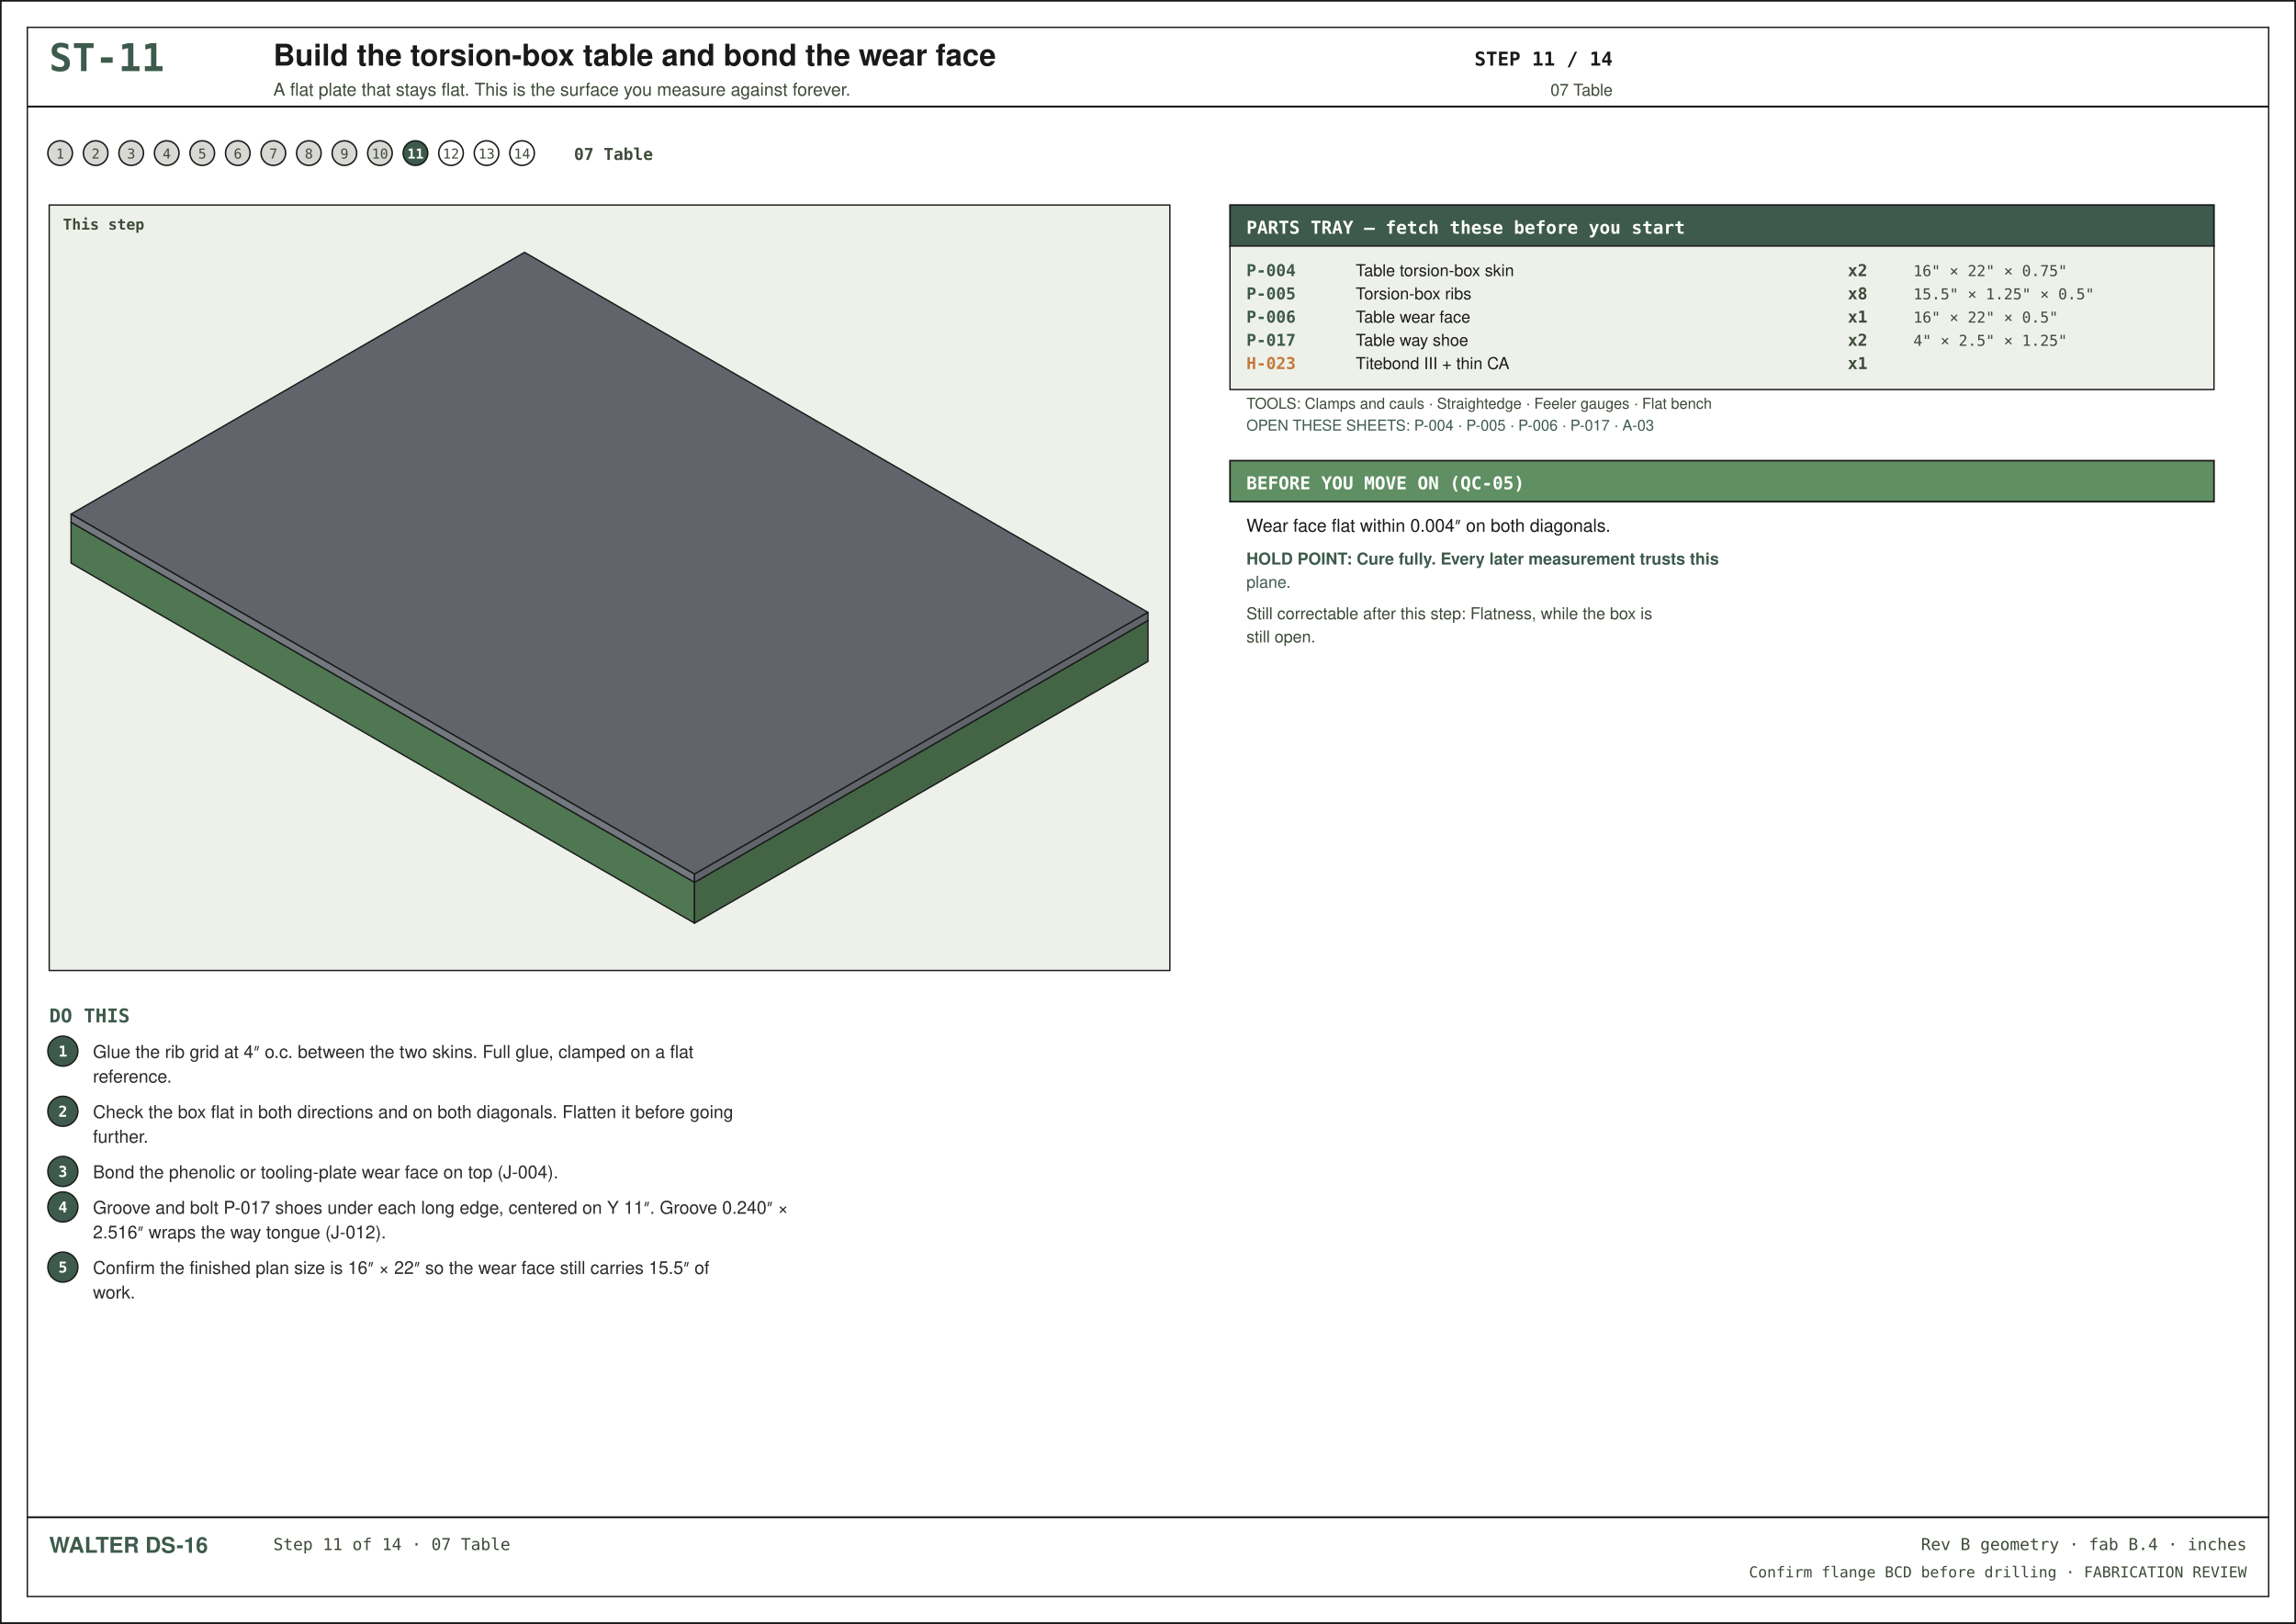
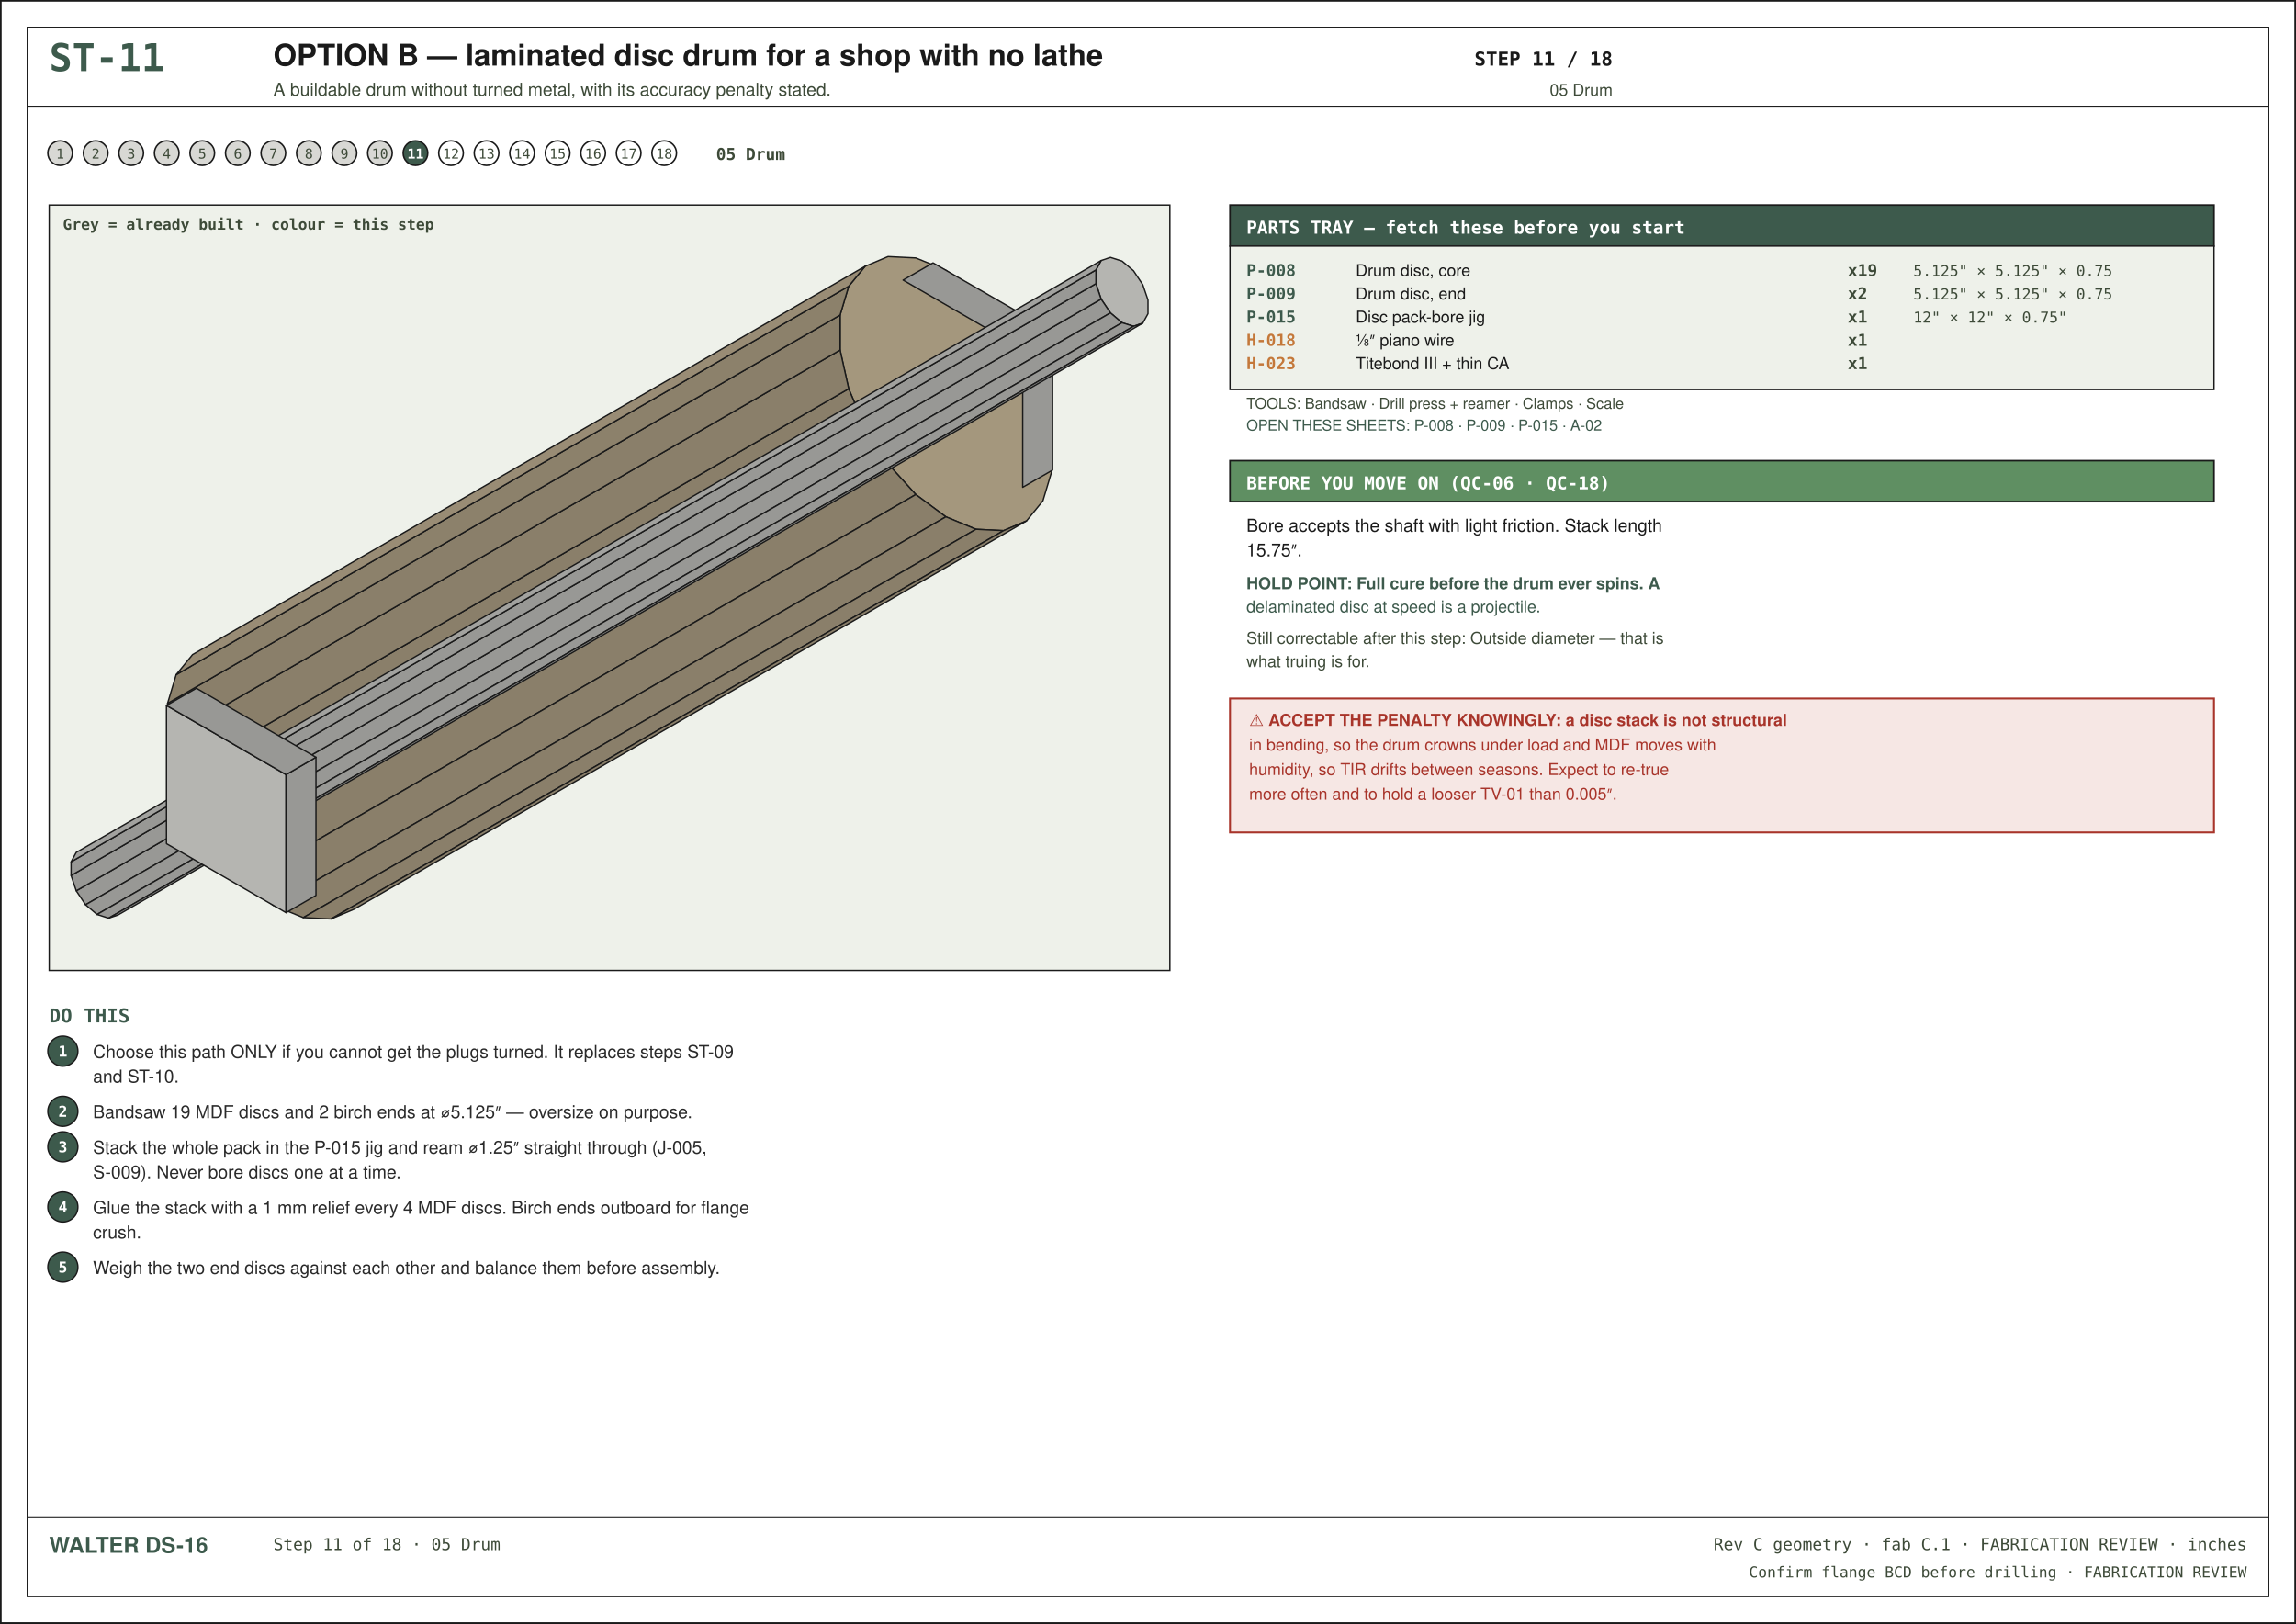
<svg xmlns="http://www.w3.org/2000/svg" width="1680" height="1188" viewBox="0 0 1680 1188">
  <rect x="0.0" y="0.0" width="1680.0" height="1188.0" fill="#ffffff" stroke="#1a1a1a" stroke-width="2.4" />
  <rect x="20.0" y="20.0" width="1640.0" height="1148.0" fill="none" stroke="#1a1a1a" stroke-width="1.0" />
  <line x1="20.0" y1="78.0" x2="1660.0" y2="78.0" stroke="#1a1a1a" stroke-width="1.4" />
  <line x1="20.0" y1="1110.0" x2="1660.0" y2="1110.0" stroke="#1a1a1a" stroke-width="1.4" />
  <text x="36.0" y="52.0" font-family="IBM Plex Mono, Menlo, monospace" font-size="28" fill="#3d5a4c" text-anchor="start" font-weight="600">ST-11</text>
-   <text x="200.0" y="48.0" font-family="Libre Franklin, Helvetica, Arial, sans-serif" font-size="22" fill="#1a1a1a" text-anchor="start" font-weight="600">Build the torsion-box table and bond the wear face</text>
-   <text x="200.0" y="70.0" font-family="Libre Franklin, Helvetica, Arial, sans-serif" font-size="13" fill="#3d4a38" text-anchor="start">A flat plate that stays flat. This is the surface you measure against forever.</text>
-   <text x="1180.0" y="48.0" font-family="IBM Plex Mono, Menlo, monospace" font-size="14" fill="#1a1a1a" text-anchor="end" font-weight="600">STEP 11 / 14</text>
-   <text x="1180.0" y="70.0" font-family="Libre Franklin, Helvetica, Arial, sans-serif" font-size="12" fill="#3d4a38" text-anchor="end">07 Table</text>
+   <text x="200.0" y="48.0" font-family="Libre Franklin, Helvetica, Arial, sans-serif" font-size="22" fill="#1a1a1a" text-anchor="start" font-weight="600">OPTION B — laminated disc drum for a shop with no lathe</text>
+   <text x="200.0" y="70.0" font-family="Libre Franklin, Helvetica, Arial, sans-serif" font-size="13" fill="#3d4a38" text-anchor="start">A buildable drum without turned metal, with its accuracy penalty stated.</text>
+   <text x="1180.0" y="48.0" font-family="IBM Plex Mono, Menlo, monospace" font-size="14" fill="#1a1a1a" text-anchor="end" font-weight="600">STEP 11 / 18</text>
+   <text x="1180.0" y="70.0" font-family="Libre Franklin, Helvetica, Arial, sans-serif" font-size="12" fill="#3d4a38" text-anchor="end">05 Drum</text>
  <text x="36.0" y="1136.0" font-family="Libre Franklin, Helvetica, Arial, sans-serif" font-size="16" fill="#3d5a4c" text-anchor="start" font-weight="600">WALTER DS-16</text>
-   <text x="200.0" y="1134.0" font-family="IBM Plex Mono, Menlo, monospace" font-size="12" fill="#3d4a38" text-anchor="start">Step 11 of 14  ·  07 Table</text>
-   <text x="1644.0" y="1134.0" font-family="IBM Plex Mono, Menlo, monospace" font-size="12" fill="#3d4a38" text-anchor="end">Rev B geometry · fab B.4 · inches</text>
+   <text x="200.0" y="1134.0" font-family="IBM Plex Mono, Menlo, monospace" font-size="12" fill="#3d4a38" text-anchor="start">Step 11 of 18  ·  05 Drum</text>
+   <text x="1644.0" y="1134.0" font-family="IBM Plex Mono, Menlo, monospace" font-size="12" fill="#3d4a38" text-anchor="end">Rev C geometry · fab C.1 · FABRICATION REVIEW · inches</text>
  <text x="1644.0" y="1154.0" font-family="IBM Plex Mono, Menlo, monospace" font-size="11" fill="#3d4a38" text-anchor="end">Confirm flange BCD before drilling · FABRICATION REVIEW</text>
  <circle cx="44.0" cy="112.0" r="9.0" fill="#d8d8d4" stroke="#1a1a1a" stroke-width="1.1" />
  <text x="44.0" y="116.0" font-family="IBM Plex Mono, Menlo, monospace" font-size="10" fill="#3d4a38" text-anchor="middle">1</text>
  <circle cx="70.0" cy="112.0" r="9.0" fill="#d8d8d4" stroke="#1a1a1a" stroke-width="1.1" />
  <text x="70.0" y="116.0" font-family="IBM Plex Mono, Menlo, monospace" font-size="10" fill="#3d4a38" text-anchor="middle">2</text>
  <circle cx="96.0" cy="112.0" r="9.0" fill="#d8d8d4" stroke="#1a1a1a" stroke-width="1.1" />
  <text x="96.0" y="116.0" font-family="IBM Plex Mono, Menlo, monospace" font-size="10" fill="#3d4a38" text-anchor="middle">3</text>
  <circle cx="122.0" cy="112.0" r="9.0" fill="#d8d8d4" stroke="#1a1a1a" stroke-width="1.1" />
  <text x="122.0" y="116.0" font-family="IBM Plex Mono, Menlo, monospace" font-size="10" fill="#3d4a38" text-anchor="middle">4</text>
  <circle cx="148.0" cy="112.0" r="9.0" fill="#d8d8d4" stroke="#1a1a1a" stroke-width="1.1" />
  <text x="148.0" y="116.0" font-family="IBM Plex Mono, Menlo, monospace" font-size="10" fill="#3d4a38" text-anchor="middle">5</text>
  <circle cx="174.0" cy="112.0" r="9.0" fill="#d8d8d4" stroke="#1a1a1a" stroke-width="1.1" />
  <text x="174.0" y="116.0" font-family="IBM Plex Mono, Menlo, monospace" font-size="10" fill="#3d4a38" text-anchor="middle">6</text>
  <circle cx="200.0" cy="112.0" r="9.0" fill="#d8d8d4" stroke="#1a1a1a" stroke-width="1.1" />
  <text x="200.0" y="116.0" font-family="IBM Plex Mono, Menlo, monospace" font-size="10" fill="#3d4a38" text-anchor="middle">7</text>
  <circle cx="226.0" cy="112.0" r="9.0" fill="#d8d8d4" stroke="#1a1a1a" stroke-width="1.1" />
  <text x="226.0" y="116.0" font-family="IBM Plex Mono, Menlo, monospace" font-size="10" fill="#3d4a38" text-anchor="middle">8</text>
  <circle cx="252.0" cy="112.0" r="9.0" fill="#d8d8d4" stroke="#1a1a1a" stroke-width="1.1" />
  <text x="252.0" y="116.0" font-family="IBM Plex Mono, Menlo, monospace" font-size="10" fill="#3d4a38" text-anchor="middle">9</text>
  <circle cx="278.0" cy="112.0" r="9.0" fill="#d8d8d4" stroke="#1a1a1a" stroke-width="1.1" />
  <text x="278.0" y="116.0" font-family="IBM Plex Mono, Menlo, monospace" font-size="10" fill="#3d4a38" text-anchor="middle">10</text>
  <circle cx="304.0" cy="112.0" r="9.0" fill="#3d5a4c" stroke="#1a1a1a" stroke-width="1.1" />
  <text x="304.0" y="116.0" font-family="IBM Plex Mono, Menlo, monospace" font-size="10" fill="#ffffff" text-anchor="middle" font-weight="600">11</text>
  <circle cx="330.0" cy="112.0" r="9.0" fill="#ffffff" stroke="#1a1a1a" stroke-width="1.1" />
  <text x="330.0" y="116.0" font-family="IBM Plex Mono, Menlo, monospace" font-size="10" fill="#3d4a38" text-anchor="middle">12</text>
  <circle cx="356.0" cy="112.0" r="9.0" fill="#ffffff" stroke="#1a1a1a" stroke-width="1.1" />
  <text x="356.0" y="116.0" font-family="IBM Plex Mono, Menlo, monospace" font-size="10" fill="#3d4a38" text-anchor="middle">13</text>
  <circle cx="382.0" cy="112.0" r="9.0" fill="#ffffff" stroke="#1a1a1a" stroke-width="1.1" />
  <text x="382.0" y="116.0" font-family="IBM Plex Mono, Menlo, monospace" font-size="10" fill="#3d4a38" text-anchor="middle">14</text>
-   <text x="420.0" y="117.0" font-family="IBM Plex Mono, Menlo, monospace" font-size="12" fill="#3d4a38" text-anchor="start" font-weight="600">07 Table</text>
+   <circle cx="408.0" cy="112.0" r="9.0" fill="#ffffff" stroke="#1a1a1a" stroke-width="1.1" />
+   <text x="408.0" y="116.0" font-family="IBM Plex Mono, Menlo, monospace" font-size="10" fill="#3d4a38" text-anchor="middle">15</text>
+   <circle cx="434.0" cy="112.0" r="9.0" fill="#ffffff" stroke="#1a1a1a" stroke-width="1.1" />
+   <text x="434.0" y="116.0" font-family="IBM Plex Mono, Menlo, monospace" font-size="10" fill="#3d4a38" text-anchor="middle">16</text>
+   <circle cx="460.0" cy="112.0" r="9.0" fill="#ffffff" stroke="#1a1a1a" stroke-width="1.1" />
+   <text x="460.0" y="116.0" font-family="IBM Plex Mono, Menlo, monospace" font-size="10" fill="#3d4a38" text-anchor="middle">17</text>
+   <circle cx="486.0" cy="112.0" r="9.0" fill="#ffffff" stroke="#1a1a1a" stroke-width="1.1" />
+   <text x="486.0" y="116.0" font-family="IBM Plex Mono, Menlo, monospace" font-size="10" fill="#3d4a38" text-anchor="middle">18</text>
+   <text x="524.0" y="117.0" font-family="IBM Plex Mono, Menlo, monospace" font-size="12" fill="#3d4a38" text-anchor="start" font-weight="600">05 Drum</text>
  <rect x="36.0" y="150.0" width="820.0" height="560.0" fill="#eef1ea" stroke="#1a1a1a" stroke-width="1.0" />
  <g stroke="#1a1a1a" stroke-width="1.0" stroke-linejoin="round">
-     <polygon points="508.2,645.5 840.0,453.9 383.8,190.6 52.0,382.1" fill="#436545" />
-     <polygon points="508.2,639.5 840.0,448.0 383.8,184.6 52.0,376.1" fill="#61656b" />
-     <polygon points="52.0,412.0 508.2,675.4 508.2,645.5 52.0,382.1" fill="#4f7752" />
-     <polygon points="52.0,382.1 508.2,645.5 508.2,639.5 52.0,376.1" fill="#73787f" />
-     <polygon points="508.2,675.4 840.0,483.9 840.0,453.9 508.2,645.5" fill="#436545" />
-     <polygon points="508.2,645.5 840.0,453.9 840.0,448.0 508.2,639.5" fill="#61656b" />
+     <polygon points="821.0,191.0 812.5,188.3 805.7,190.6 801.9,197.5 801.9,207.5 805.7,218.8 812.5,228.9 821.0,236.1 829.4,238.7 836.2,236.4 840.0,229.5 840.0,219.5 836.2,208.3 829.4,198.1" fill="#b5b5b1" />
+     <polygon points="660.8,306.0 748.3,356.5 748.3,255.5 660.8,204.9" fill="#b5b5b1" />
+     <polygon points="692.1,197.7 670.1,188.7 649.8,187.7 633.0,194.8 621.0,209.4 614.7,230.5 614.7,256.1 621.0,284.4 633.0,312.9 649.8,339.4 670.1,361.8 692.1,378.1 714.1,387.2 734.3,388.2 751.1,381.1 763.1,366.4 769.4,345.4 769.4,319.7 763.1,291.5 751.1,262.9 734.3,236.4 714.1,214.1" fill="#a4977d" />
+     <polygon points="748.3,356.5 770.2,343.9 770.2,242.8 748.3,255.5" fill="#989895" />
+     <polygon points="748.3,255.5 770.2,242.8 682.7,192.3 660.8,204.9" fill="#989895" />
+     <polygon points="140.9,597.1 157.7,623.6 649.8,339.4 633.0,312.9" fill="#8a7f6a" />
+     <polygon points="128.9,568.5 140.9,597.1 633.0,312.9 621.0,284.4" fill="#8a7f6a" />
+     <polygon points="157.7,623.6 177.9,645.9 670.1,361.8 649.8,339.4" fill="#8a7f6a" />
+     <polygon points="122.6,540.3 128.9,568.5 621.0,284.4 614.7,256.1" fill="#8a7f6a" />
+     <polygon points="177.9,645.9 199.9,662.3 692.1,378.1 670.1,361.8" fill="#8a7f6a" />
+     <polygon points="122.6,514.6 122.6,540.3 614.7,256.1 614.7,230.5" fill="#8a7f6a" />
+     <polygon points="199.9,662.3 221.9,671.3 714.1,387.2 692.1,378.1" fill="#8a7f6a" />
+     <polygon points="128.9,493.6 122.6,514.6 614.7,230.5 621.0,209.4" fill="#8c816b" />
+     <polygon points="221.9,671.3 242.2,672.3 734.3,388.2 714.1,387.2" fill="#8a7f6a" />
+     <polygon points="55.8,651.7 62.6,661.9 812.5,228.9 805.7,218.8" fill="#989895" />
+     <polygon points="52.0,640.5 55.8,651.7 805.7,218.8 801.9,207.5" fill="#989895" />
+     <polygon points="140.9,478.9 128.9,493.6 621.0,209.4 633.0,194.8" fill="#998c75" />
+     <polygon points="62.6,661.9 71.0,669.0 821.0,236.1 812.5,228.9" fill="#989895" />
+     <polygon points="52.0,630.5 52.0,640.5 801.9,207.5 801.9,197.5" fill="#989895" />
+     <polygon points="71.0,669.0 79.5,671.7 829.4,238.7 821.0,236.1" fill="#989895" />
+     <polygon points="55.8,623.6 52.0,630.5 801.9,197.5 805.7,190.6" fill="#a2a29f" />
+     <polygon points="242.2,672.3 259.0,665.2 751.1,381.1 734.3,388.2" fill="#8a7f6a" />
+     <polygon points="79.5,671.7 86.3,669.4 836.2,236.4 829.4,238.7" fill="#989895" />
+     <polygon points="121.8,617.2 209.3,667.7 209.3,566.7 121.8,516.1" fill="#b5b5b1" />
+     <polygon points="209.3,667.7 231.2,655.1 231.2,554.0 209.3,566.7" fill="#989895" />
+     <polygon points="209.3,566.7 231.2,554.0 143.7,503.5 121.8,516.1" fill="#989895" />
  </g>
-   <text x="46.0" y="168.0" font-family="IBM Plex Mono, Menlo, monospace" font-size="11" fill="#3d4a38" text-anchor="start" font-weight="600">This step</text>
+   <text x="46.0" y="168.0" font-family="IBM Plex Mono, Menlo, monospace" font-size="11" fill="#3d4a38" text-anchor="start" font-weight="600">Grey = already built · colour = this step</text>
  <text x="36.0" y="748.0" font-family="IBM Plex Mono, Menlo, monospace" font-size="14" fill="#3d5a4c" text-anchor="start" font-weight="600">DO THIS</text>
  <circle cx="46.0" cy="769.0" r="11.0" fill="#3d5a4c" stroke="#1a1a1a" stroke-width="1.0" />
  <text x="46.0" y="773.0" font-family="IBM Plex Mono, Menlo, monospace" font-size="11" fill="#ffffff" text-anchor="middle" font-weight="600">1</text>
-   <text x="68.0" y="774.0" font-family="Libre Franklin, Helvetica, Arial, sans-serif" font-size="13" fill="#2a2a2a" text-anchor="start">Glue the rib grid at 4″ o.c. between the two skins. Full glue, clamped on a flat</text>
-   <text x="68.0" y="792.0" font-family="Libre Franklin, Helvetica, Arial, sans-serif" font-size="13" fill="#2a2a2a" text-anchor="start">reference.</text>
+   <text x="68.0" y="774.0" font-family="Libre Franklin, Helvetica, Arial, sans-serif" font-size="13" fill="#2a2a2a" text-anchor="start">Choose this path ONLY if you cannot get the plugs turned. It replaces steps ST-09</text>
+   <text x="68.0" y="792.0" font-family="Libre Franklin, Helvetica, Arial, sans-serif" font-size="13" fill="#2a2a2a" text-anchor="start">and ST-10.</text>
  <circle cx="46.0" cy="813.0" r="11.0" fill="#3d5a4c" stroke="#1a1a1a" stroke-width="1.0" />
  <text x="46.0" y="817.0" font-family="IBM Plex Mono, Menlo, monospace" font-size="11" fill="#ffffff" text-anchor="middle" font-weight="600">2</text>
-   <text x="68.0" y="818.0" font-family="Libre Franklin, Helvetica, Arial, sans-serif" font-size="13" fill="#2a2a2a" text-anchor="start">Check the box flat in both directions and on both diagonals. Flatten it before going</text>
-   <text x="68.0" y="836.0" font-family="Libre Franklin, Helvetica, Arial, sans-serif" font-size="13" fill="#2a2a2a" text-anchor="start">further.</text>
-   <circle cx="46.0" cy="857.0" r="11.0" fill="#3d5a4c" stroke="#1a1a1a" stroke-width="1.0" />
-   <text x="46.0" y="861.0" font-family="IBM Plex Mono, Menlo, monospace" font-size="11" fill="#ffffff" text-anchor="middle" font-weight="600">3</text>
-   <text x="68.0" y="862.0" font-family="Libre Franklin, Helvetica, Arial, sans-serif" font-size="13" fill="#2a2a2a" text-anchor="start">Bond the phenolic or tooling-plate wear face on top (J-004).</text>
+   <text x="68.0" y="818.0" font-family="Libre Franklin, Helvetica, Arial, sans-serif" font-size="13" fill="#2a2a2a" text-anchor="start">Bandsaw 19 MDF discs and 2 birch ends at ⌀5.125″ — oversize on purpose.</text>
+   <circle cx="46.0" cy="839.0" r="11.0" fill="#3d5a4c" stroke="#1a1a1a" stroke-width="1.0" />
+   <text x="46.0" y="843.0" font-family="IBM Plex Mono, Menlo, monospace" font-size="11" fill="#ffffff" text-anchor="middle" font-weight="600">3</text>
+   <text x="68.0" y="844.0" font-family="Libre Franklin, Helvetica, Arial, sans-serif" font-size="13" fill="#2a2a2a" text-anchor="start">Stack the whole pack in the P-015 jig and ream ⌀1.25″ straight through (J-005,</text>
+   <text x="68.0" y="862.0" font-family="Libre Franklin, Helvetica, Arial, sans-serif" font-size="13" fill="#2a2a2a" text-anchor="start">S-009). Never bore discs one at a time.</text>
  <circle cx="46.0" cy="883.0" r="11.0" fill="#3d5a4c" stroke="#1a1a1a" stroke-width="1.0" />
  <text x="46.0" y="887.0" font-family="IBM Plex Mono, Menlo, monospace" font-size="11" fill="#ffffff" text-anchor="middle" font-weight="600">4</text>
-   <text x="68.0" y="888.0" font-family="Libre Franklin, Helvetica, Arial, sans-serif" font-size="13" fill="#2a2a2a" text-anchor="start">Groove and bolt P-017 shoes under each long edge, centered on Y 11″. Groove 0.240″ ×</text>
-   <text x="68.0" y="906.0" font-family="Libre Franklin, Helvetica, Arial, sans-serif" font-size="13" fill="#2a2a2a" text-anchor="start">2.516″ wraps the way tongue (J-012).</text>
+   <text x="68.0" y="888.0" font-family="Libre Franklin, Helvetica, Arial, sans-serif" font-size="13" fill="#2a2a2a" text-anchor="start">Glue the stack with a 1 mm relief every 4 MDF discs. Birch ends outboard for flange</text>
+   <text x="68.0" y="906.0" font-family="Libre Franklin, Helvetica, Arial, sans-serif" font-size="13" fill="#2a2a2a" text-anchor="start">crush.</text>
  <circle cx="46.0" cy="927.0" r="11.0" fill="#3d5a4c" stroke="#1a1a1a" stroke-width="1.0" />
  <text x="46.0" y="931.0" font-family="IBM Plex Mono, Menlo, monospace" font-size="11" fill="#ffffff" text-anchor="middle" font-weight="600">5</text>
-   <text x="68.0" y="932.0" font-family="Libre Franklin, Helvetica, Arial, sans-serif" font-size="13" fill="#2a2a2a" text-anchor="start">Confirm the finished plan size is 16″ × 22″ so the wear face still carries 15.5″ of</text>
-   <text x="68.0" y="950.0" font-family="Libre Franklin, Helvetica, Arial, sans-serif" font-size="13" fill="#2a2a2a" text-anchor="start">work.</text>
+   <text x="68.0" y="932.0" font-family="Libre Franklin, Helvetica, Arial, sans-serif" font-size="13" fill="#2a2a2a" text-anchor="start">Weigh the two end discs against each other and balance them before assembly.</text>
  <rect x="900.0" y="150.0" width="720.0" height="30.0" fill="#3d5a4c" stroke="#1a1a1a" stroke-width="1.2" />
  <text x="912.0" y="171.0" font-family="IBM Plex Mono, Menlo, monospace" font-size="13" fill="#ffffff" text-anchor="start" font-weight="600">PARTS TRAY — fetch these before you start</text>
  <rect x="900.0" y="180.0" width="720.0" height="105.0" fill="#eef1ea" stroke="#1a1a1a" stroke-width="1.0" />
-   <text x="912.0" y="202.0" font-family="IBM Plex Mono, Menlo, monospace" font-size="12" fill="#3d5a4c" text-anchor="start" font-weight="600">P-004</text>
-   <text x="992.0" y="202.0" font-family="Libre Franklin, Helvetica, Arial, sans-serif" font-size="12" fill="#1a1a1a" text-anchor="start">Table torsion-box skin</text>
-   <text x="1352.0" y="202.0" font-family="IBM Plex Mono, Menlo, monospace" font-size="12" fill="#3d4a38" text-anchor="start" font-weight="600">x2</text>
-   <text x="1400.0" y="202.0" font-family="IBM Plex Mono, Menlo, monospace" font-size="11" fill="#3d4a38" text-anchor="start">16" × 22" × 0.75"</text>
-   <text x="912.0" y="219.0" font-family="IBM Plex Mono, Menlo, monospace" font-size="12" fill="#3d5a4c" text-anchor="start" font-weight="600">P-005</text>
-   <text x="992.0" y="219.0" font-family="Libre Franklin, Helvetica, Arial, sans-serif" font-size="12" fill="#1a1a1a" text-anchor="start">Torsion-box ribs</text>
-   <text x="1352.0" y="219.0" font-family="IBM Plex Mono, Menlo, monospace" font-size="12" fill="#3d4a38" text-anchor="start" font-weight="600">x8</text>
-   <text x="1400.0" y="219.0" font-family="IBM Plex Mono, Menlo, monospace" font-size="11" fill="#3d4a38" text-anchor="start">15.5" × 1.25" × 0.5"</text>
-   <text x="912.0" y="236.0" font-family="IBM Plex Mono, Menlo, monospace" font-size="12" fill="#3d5a4c" text-anchor="start" font-weight="600">P-006</text>
-   <text x="992.0" y="236.0" font-family="Libre Franklin, Helvetica, Arial, sans-serif" font-size="12" fill="#1a1a1a" text-anchor="start">Table wear face</text>
+   <text x="912.0" y="202.0" font-family="IBM Plex Mono, Menlo, monospace" font-size="12" fill="#3d5a4c" text-anchor="start" font-weight="600">P-008</text>
+   <text x="992.0" y="202.0" font-family="Libre Franklin, Helvetica, Arial, sans-serif" font-size="12" fill="#1a1a1a" text-anchor="start">Drum disc, core</text>
+   <text x="1352.0" y="202.0" font-family="IBM Plex Mono, Menlo, monospace" font-size="12" fill="#3d4a38" text-anchor="start" font-weight="600">x19</text>
+   <text x="1400.0" y="202.0" font-family="IBM Plex Mono, Menlo, monospace" font-size="11" fill="#3d4a38" text-anchor="start">5.125" × 5.125" × 0.75</text>
+   <text x="912.0" y="219.0" font-family="IBM Plex Mono, Menlo, monospace" font-size="12" fill="#3d5a4c" text-anchor="start" font-weight="600">P-009</text>
+   <text x="992.0" y="219.0" font-family="Libre Franklin, Helvetica, Arial, sans-serif" font-size="12" fill="#1a1a1a" text-anchor="start">Drum disc, end</text>
+   <text x="1352.0" y="219.0" font-family="IBM Plex Mono, Menlo, monospace" font-size="12" fill="#3d4a38" text-anchor="start" font-weight="600">x2</text>
+   <text x="1400.0" y="219.0" font-family="IBM Plex Mono, Menlo, monospace" font-size="11" fill="#3d4a38" text-anchor="start">5.125" × 5.125" × 0.75</text>
+   <text x="912.0" y="236.0" font-family="IBM Plex Mono, Menlo, monospace" font-size="12" fill="#3d5a4c" text-anchor="start" font-weight="600">P-015</text>
+   <text x="992.0" y="236.0" font-family="Libre Franklin, Helvetica, Arial, sans-serif" font-size="12" fill="#1a1a1a" text-anchor="start">Disc pack-bore jig</text>
  <text x="1352.0" y="236.0" font-family="IBM Plex Mono, Menlo, monospace" font-size="12" fill="#3d4a38" text-anchor="start" font-weight="600">x1</text>
-   <text x="1400.0" y="236.0" font-family="IBM Plex Mono, Menlo, monospace" font-size="11" fill="#3d4a38" text-anchor="start">16" × 22" × 0.5"</text>
-   <text x="912.0" y="253.0" font-family="IBM Plex Mono, Menlo, monospace" font-size="12" fill="#3d5a4c" text-anchor="start" font-weight="600">P-017</text>
-   <text x="992.0" y="253.0" font-family="Libre Franklin, Helvetica, Arial, sans-serif" font-size="12" fill="#1a1a1a" text-anchor="start">Table way shoe</text>
-   <text x="1352.0" y="253.0" font-family="IBM Plex Mono, Menlo, monospace" font-size="12" fill="#3d4a38" text-anchor="start" font-weight="600">x2</text>
-   <text x="1400.0" y="253.0" font-family="IBM Plex Mono, Menlo, monospace" font-size="11" fill="#3d4a38" text-anchor="start">4" × 2.5" × 1.25"</text>
+   <text x="1400.0" y="236.0" font-family="IBM Plex Mono, Menlo, monospace" font-size="11" fill="#3d4a38" text-anchor="start">12" × 12" × 0.75"</text>
+   <text x="912.0" y="253.0" font-family="IBM Plex Mono, Menlo, monospace" font-size="12" fill="#c4783a" text-anchor="start" font-weight="600">H-018</text>
+   <text x="992.0" y="253.0" font-family="Libre Franklin, Helvetica, Arial, sans-serif" font-size="12" fill="#1a1a1a" text-anchor="start">⅛″ piano wire</text>
+   <text x="1352.0" y="253.0" font-family="IBM Plex Mono, Menlo, monospace" font-size="12" fill="#3d4a38" text-anchor="start" font-weight="600">x1</text>
  <text x="912.0" y="270.0" font-family="IBM Plex Mono, Menlo, monospace" font-size="12" fill="#c4783a" text-anchor="start" font-weight="600">H-023</text>
  <text x="992.0" y="270.0" font-family="Libre Franklin, Helvetica, Arial, sans-serif" font-size="12" fill="#1a1a1a" text-anchor="start">Titebond III + thin CA</text>
  <text x="1352.0" y="270.0" font-family="IBM Plex Mono, Menlo, monospace" font-size="12" fill="#3d4a38" text-anchor="start" font-weight="600">x1</text>
-   <text x="912.0" y="299.0" font-family="Libre Franklin, Helvetica, Arial, sans-serif" font-size="11" fill="#3d4a38" text-anchor="start">TOOLS: Clamps and cauls · Straightedge · Feeler gauges · Flat bench</text>
-   <text x="912.0" y="315.0" font-family="Libre Franklin, Helvetica, Arial, sans-serif" font-size="11" fill="#3d5a4c" text-anchor="start">OPEN THESE SHEETS: P-004 · P-005 · P-006 · P-017 · A-03</text>
+   <text x="912.0" y="299.0" font-family="Libre Franklin, Helvetica, Arial, sans-serif" font-size="11" fill="#3d4a38" text-anchor="start">TOOLS: Bandsaw · Drill press + reamer · Clamps · Scale</text>
+   <text x="912.0" y="315.0" font-family="Libre Franklin, Helvetica, Arial, sans-serif" font-size="11" fill="#3d5a4c" text-anchor="start">OPEN THESE SHEETS: P-008 · P-009 · P-015 · A-02</text>
  <rect x="900.0" y="337.0" width="720.0" height="30.0" fill="#5f8f62" stroke="#1a1a1a" stroke-width="1.2" />
-   <text x="912.0" y="358.0" font-family="IBM Plex Mono, Menlo, monospace" font-size="13" fill="#ffffff" text-anchor="start" font-weight="600">BEFORE YOU MOVE ON   (QC-05)</text>
-   <text x="912.0" y="389.0" font-family="Libre Franklin, Helvetica, Arial, sans-serif" font-size="13" fill="#1a1a1a" text-anchor="start">Wear face flat within 0.004″ on both diagonals.</text>
-   <text x="912.0" y="413.0" font-family="Libre Franklin, Helvetica, Arial, sans-serif" font-size="12" fill="#3d5a4c" text-anchor="start" font-weight="600">HOLD POINT: Cure fully. Every later measurement trusts this</text>
-   <text x="912.0" y="430.0" font-family="Libre Franklin, Helvetica, Arial, sans-serif" font-size="12" fill="#3d5a4c" text-anchor="start">plane.</text>
-   <text x="912.0" y="453.0" font-family="Libre Franklin, Helvetica, Arial, sans-serif" font-size="12" fill="#3d4a38" text-anchor="start">Still correctable after this step: Flatness, while the box is</text>
-   <text x="912.0" y="470.0" font-family="Libre Franklin, Helvetica, Arial, sans-serif" font-size="12" fill="#3d4a38" text-anchor="start">still open.</text>
+   <text x="912.0" y="358.0" font-family="IBM Plex Mono, Menlo, monospace" font-size="13" fill="#ffffff" text-anchor="start" font-weight="600">BEFORE YOU MOVE ON   (QC-06 · QC-18)</text>
+   <text x="912.0" y="389.0" font-family="Libre Franklin, Helvetica, Arial, sans-serif" font-size="13" fill="#1a1a1a" text-anchor="start">Bore accepts the shaft with light friction. Stack length</text>
+   <text x="912.0" y="407.0" font-family="Libre Franklin, Helvetica, Arial, sans-serif" font-size="13" fill="#1a1a1a" text-anchor="start">15.75″.</text>
+   <text x="912.0" y="431.0" font-family="Libre Franklin, Helvetica, Arial, sans-serif" font-size="12" fill="#3d5a4c" text-anchor="start" font-weight="600">HOLD POINT: Full cure before the drum ever spins. A</text>
+   <text x="912.0" y="448.0" font-family="Libre Franklin, Helvetica, Arial, sans-serif" font-size="12" fill="#3d5a4c" text-anchor="start">delaminated disc at speed is a projectile.</text>
+   <text x="912.0" y="471.0" font-family="Libre Franklin, Helvetica, Arial, sans-serif" font-size="12" fill="#3d4a38" text-anchor="start">Still correctable after this step: Outside diameter — that is</text>
+   <text x="912.0" y="488.0" font-family="Libre Franklin, Helvetica, Arial, sans-serif" font-size="12" fill="#3d4a38" text-anchor="start">what truing is for.</text>
+   <rect x="900.0" y="511.0" width="720.0" height="98.0" fill="#f6e7e4" stroke="#a8342a" stroke-width="1.4" />
+   <text x="914.0" y="531.0" font-family="Libre Franklin, Helvetica, Arial, sans-serif" font-size="12" fill="#a8342a" text-anchor="start" font-weight="600">⚠ ACCEPT THE PENALTY KNOWINGLY: a disc stack is not structural</text>
+   <text x="914.0" y="549.0" font-family="Libre Franklin, Helvetica, Arial, sans-serif" font-size="12" fill="#a8342a" text-anchor="start">   in bending, so the drum crowns under load and MDF moves with</text>
+   <text x="914.0" y="567.0" font-family="Libre Franklin, Helvetica, Arial, sans-serif" font-size="12" fill="#a8342a" text-anchor="start">   humidity, so TIR drifts between seasons. Expect to re-true</text>
+   <text x="914.0" y="585.0" font-family="Libre Franklin, Helvetica, Arial, sans-serif" font-size="12" fill="#a8342a" text-anchor="start">   more often and to hold a looser TV-01 than 0.005″.</text>
</svg>
